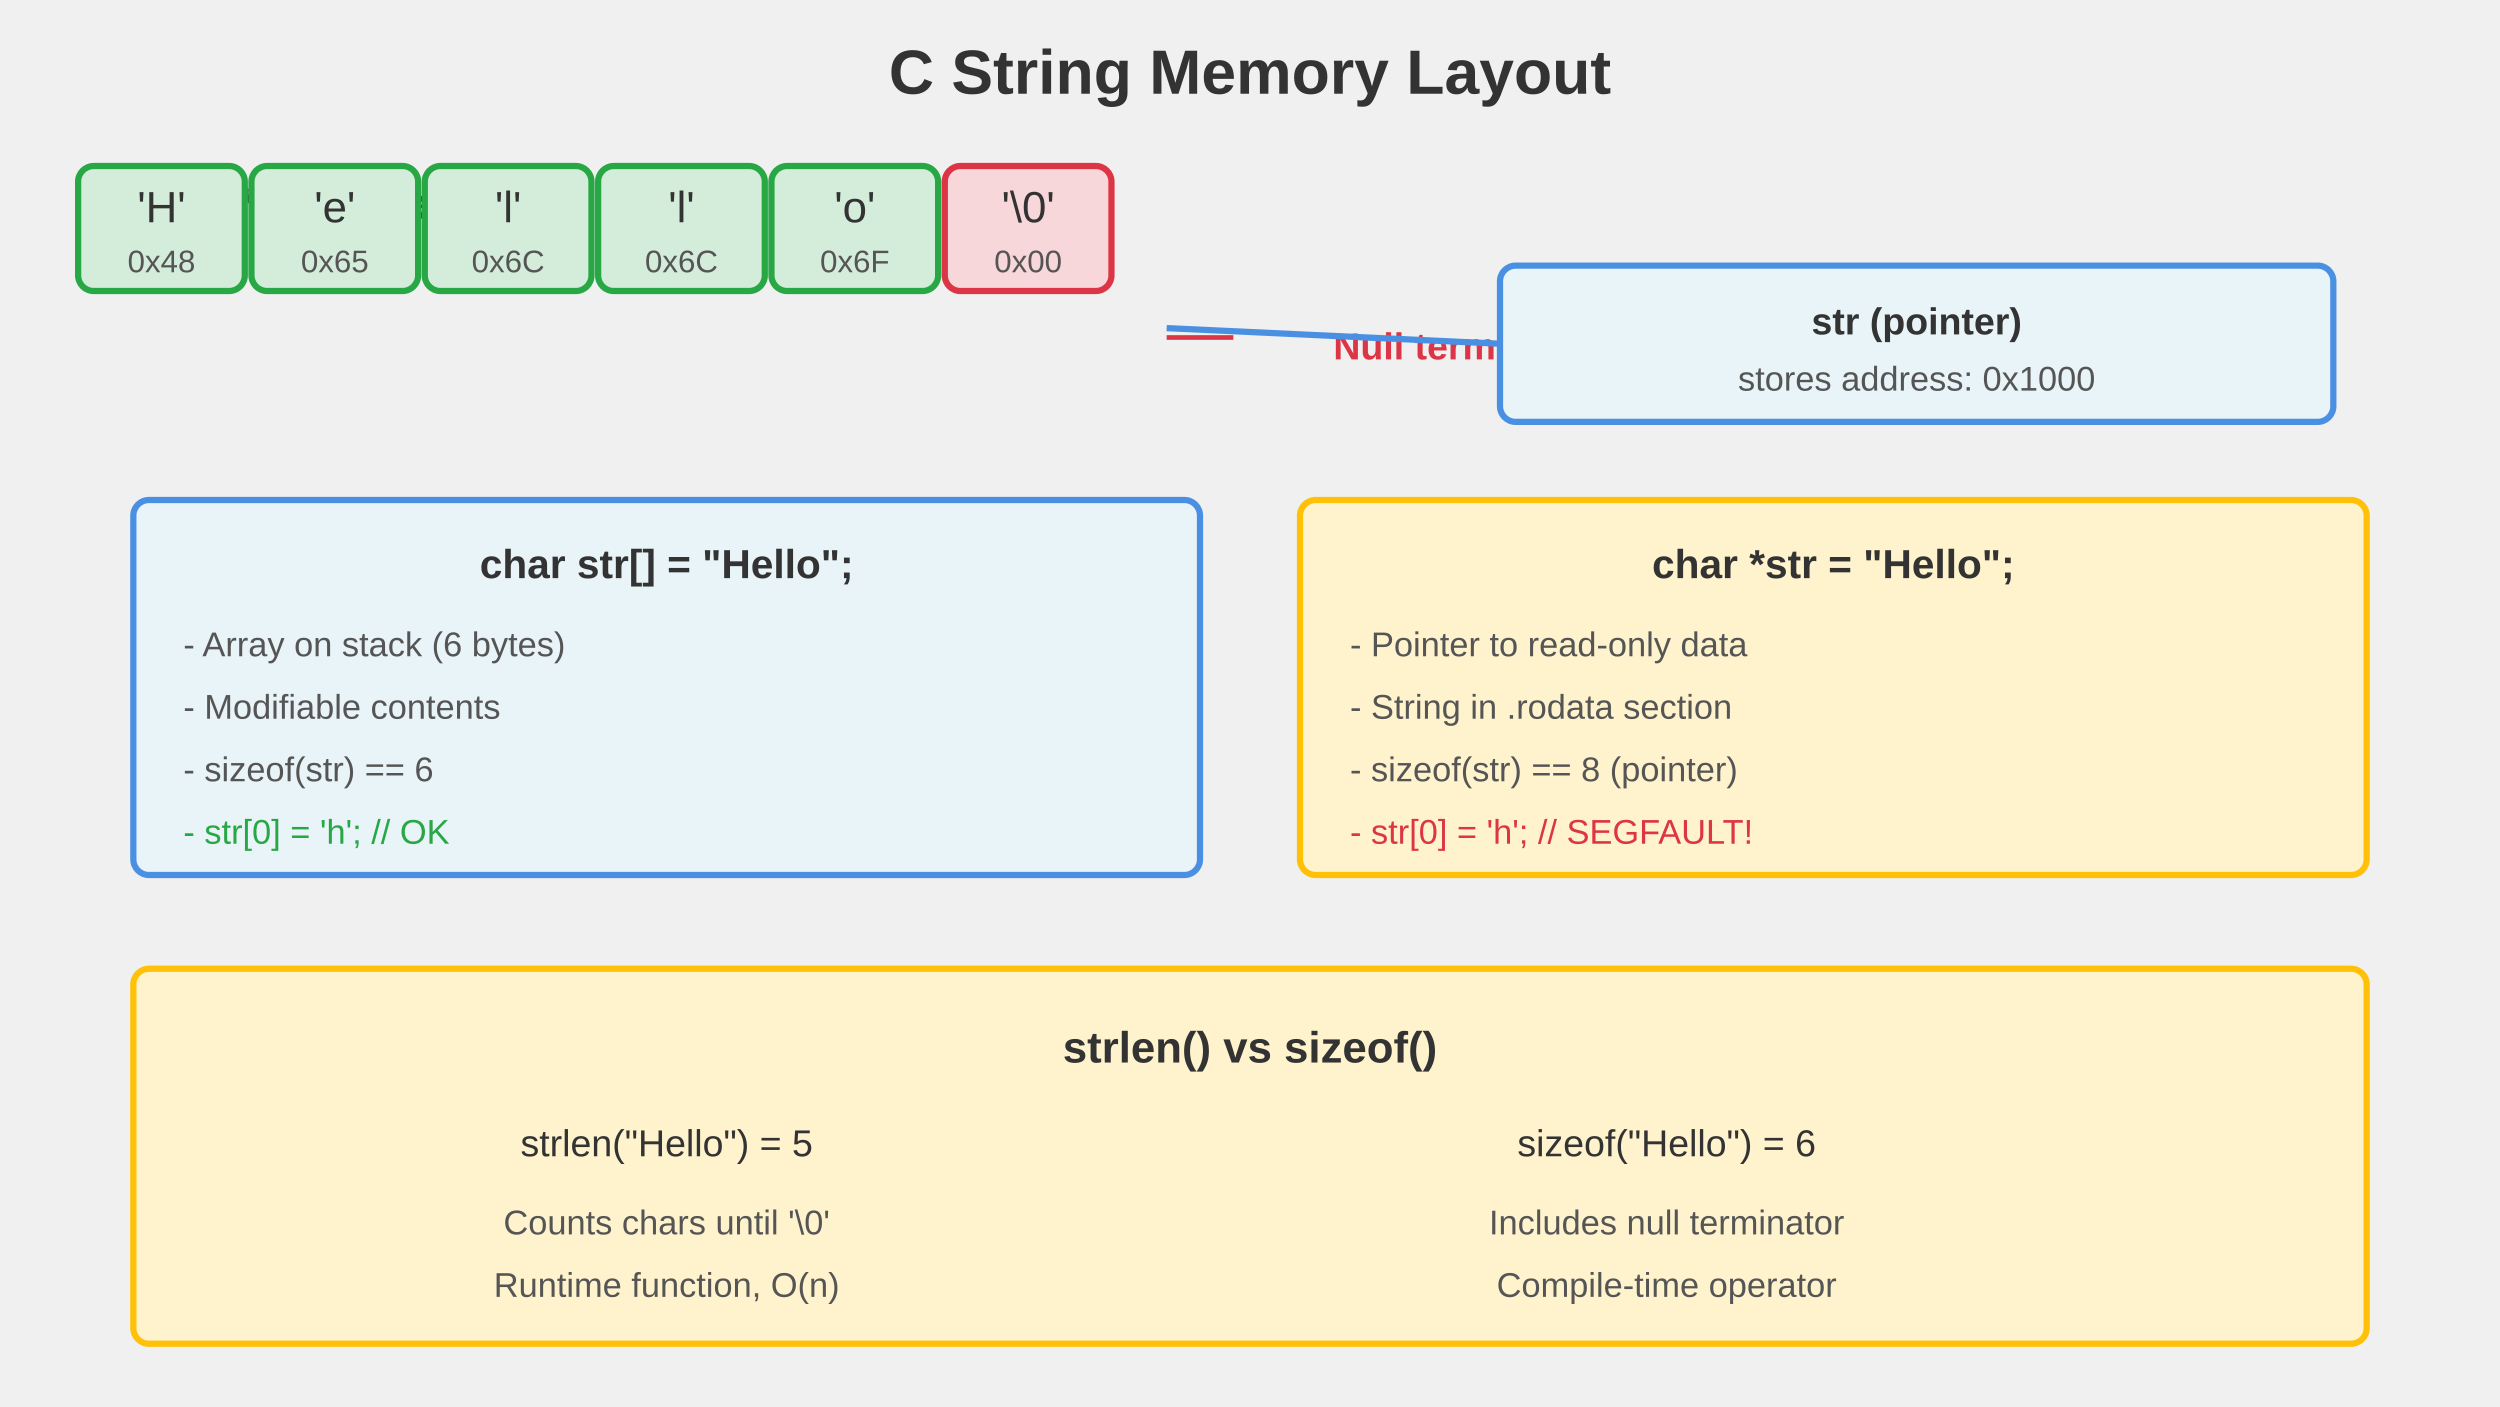
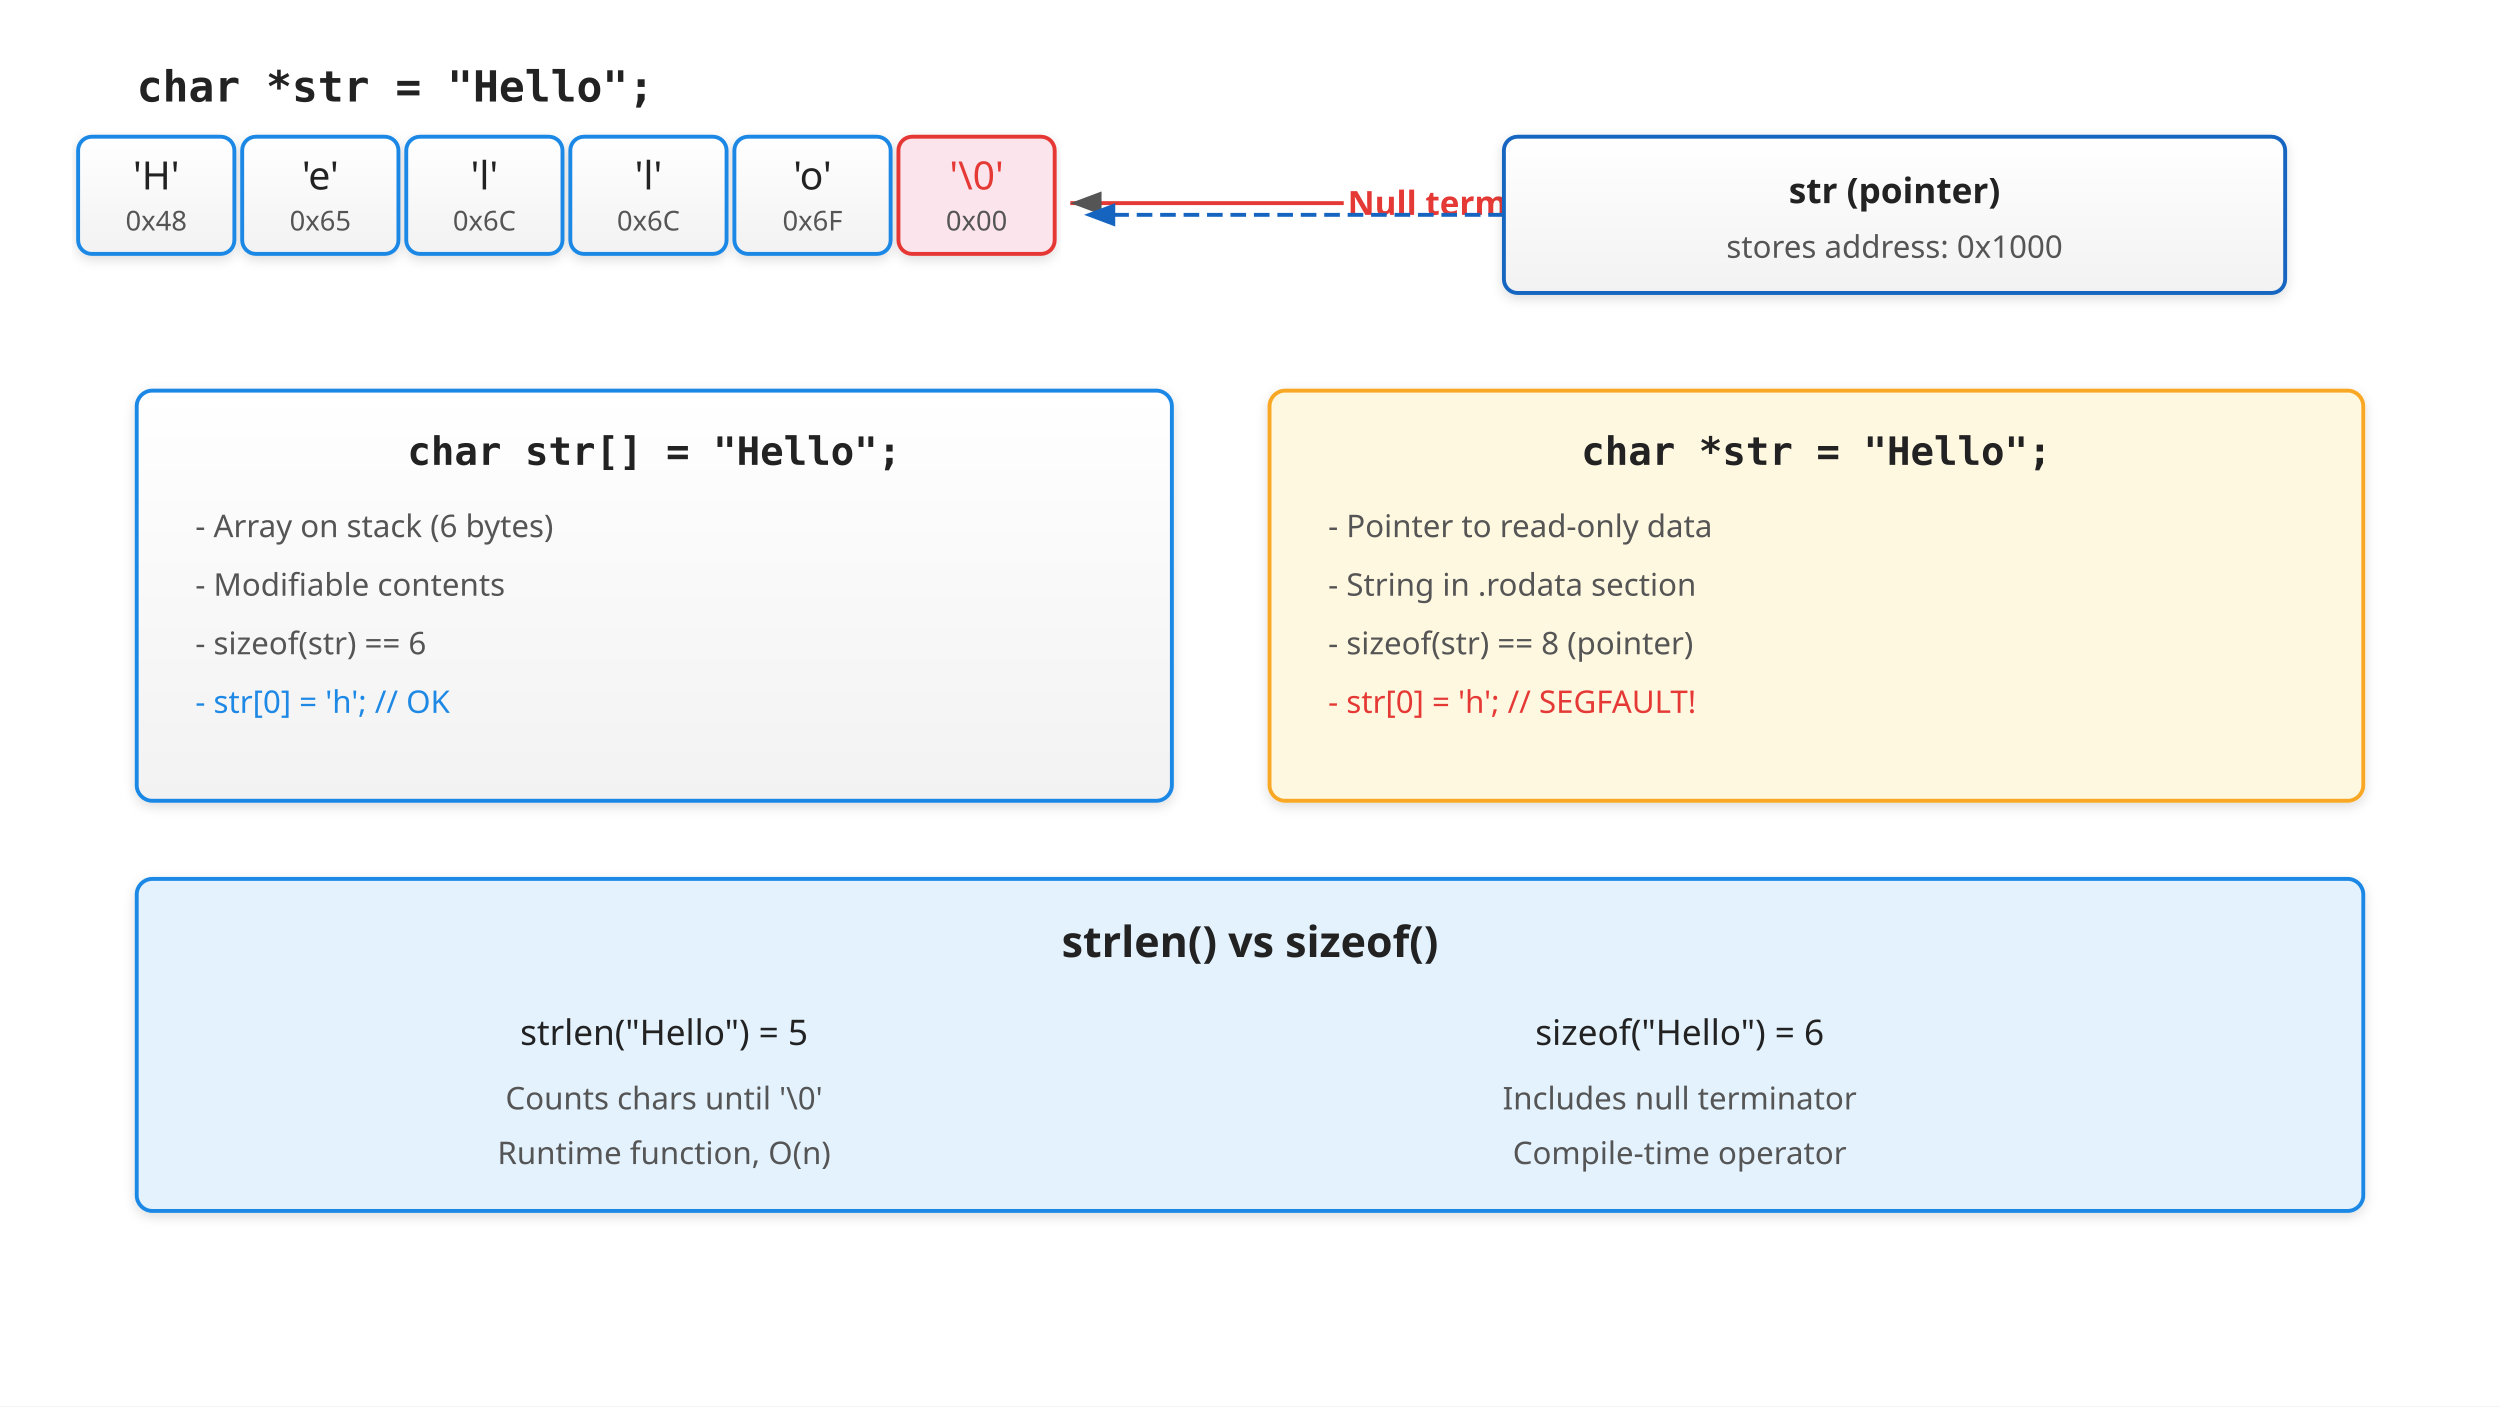
- <svg xmlns="http://www.w3.org/2000/svg" viewBox="0 0 1280 720" font-family="Arial, sans-serif">
+ <svg xmlns="http://www.w3.org/2000/svg" viewBox="0 0 1280 720" font-family="sans-serif">
  <defs>
-     <marker id="arrow" markerWidth="17.067" markerHeight="11.2" refX="17.067" refY="5.6" orient="auto">
-       <polygon points="0,16 5.973,0" fill="#4a90e2" />
+     <linearGradient id="grad-accent" x1="0" y1="0" x2="0" y2="1">
+       <stop offset="0%" stop-color="#1e88e5" />
+       <stop offset="100%" stop-color="#1565c0" />
+     </linearGradient>
+     <linearGradient id="grad-surface" x1="0" y1="0" x2="0" y2="1">
+       <stop offset="0%" stop-color="#ffffff" />
+       <stop offset="100%" stop-color="#f2f2f2" />
+     </linearGradient>
+     <filter id="shadow" x="-4%" y="-8%" width="108%" height="124%">
+       <feDropShadow dx="0" dy="2" stdDeviation="3" flood-color="#00000022" />
+     </filter>
+     <marker id="arrow" markerWidth="10" markerHeight="10" refX="9" refY="5" orient="auto">
+       <path d="M1,2 L9,5 L1,8 Z" fill="#555555" />
+     </marker>
+     <marker id="arrow-accent" markerWidth="10" markerHeight="10" refX="9" refY="5" orient="auto">
+       <path d="M1,2 L9,5 L1,8 Z" fill="#1565c0" />
    </marker>
  </defs>
-   <text x="640" y="48" text-anchor="middle" font-size="32" font-weight="bold" fill="#333">C String Memory Layout</text>
-   <text x="68.267" y="112" font-size="22.4" font-weight="bold" fill="#333">char *str = "Hello";</text>
-   <g transform="translate(40, 85)">
-     <rect x="0" y="0" width="85.333" height="64" rx="8" fill="#d4edda" stroke="#28a745" stroke-width="3.2" />
-     <text x="42.667" y="28.8" text-anchor="middle" font-size="22.4" fill="#333">'H'</text>
-     <text x="42.667" y="54.4" text-anchor="middle" font-size="16" fill="#555">0x48</text>
-     <rect x="88.747" y="0" width="85.333" height="64" rx="8" fill="#d4edda" stroke="#28a745" stroke-width="3.2" />
-     <text x="131.413" y="28.8" text-anchor="middle" font-size="22.4" fill="#333">'e'</text>
-     <text x="131.413" y="54.4" text-anchor="middle" font-size="16" fill="#555">0x65</text>
-     <rect x="177.493" y="0" width="85.333" height="64" rx="8" fill="#d4edda" stroke="#28a745" stroke-width="3.2" />
-     <text x="220.16" y="28.8" text-anchor="middle" font-size="22.4" fill="#333">'l'</text>
-     <text x="220.16" y="54.4" text-anchor="middle" font-size="16" fill="#555">0x6C</text>
-     <rect x="266.24" y="0" width="85.333" height="64" rx="8" fill="#d4edda" stroke="#28a745" stroke-width="3.2" />
-     <text x="308.907" y="28.8" text-anchor="middle" font-size="22.4" fill="#333">'l'</text>
-     <text x="308.907" y="54.4" text-anchor="middle" font-size="16" fill="#555">0x6C</text>
-     <rect x="354.987" y="0" width="85.333" height="64" rx="8" fill="#d4edda" stroke="#28a745" stroke-width="3.2" />
-     <text x="397.653" y="28.8" text-anchor="middle" font-size="22.4" fill="#333">'o'</text>
-     <text x="397.653" y="54.4" text-anchor="middle" font-size="16" fill="#555">0x6F</text>
-     <rect x="443.733" y="0" width="85.333" height="64" rx="8" fill="#f8d7da" stroke="#dc3545" stroke-width="3.2" />
-     <text x="486.4" y="28.8" text-anchor="middle" font-size="22.4" fill="#333">'\0'</text>
-     <text x="486.4" y="54.4" text-anchor="middle" font-size="16" fill="#555">0x00</text>
-   </g>
-   <text x="682.667" y="184" font-size="19.2" fill="#dc3545" font-weight="bold">Null terminator</text>
-   <line x1="631.467" y1="172.8" x2="597.333" y2="172.8" stroke="#dc3545" stroke-width="2.4" marker-end="url(#arrow)" />
-   <rect x="768" y="136" width="426.667" height="80" rx="8" fill="#e8f4f8" stroke="#4a90e2" stroke-width="3.2" />
-   <text x="981.333" y="171.2" text-anchor="middle" font-size="19.2" font-weight="bold" fill="#333">str (pointer)</text>
-   <text x="981.333" y="200" text-anchor="middle" font-size="17.6" fill="#555">stores address: 0x1000</text>
-   <line x1="768" y1="176" x2="597.333" y2="168" stroke="#4a90e2" stroke-width="3.2" marker-end="url(#arrow)" />
-   <rect x="68.267" y="256" width="546.133" height="192" rx="8" fill="#e8f4f8" stroke="#4a90e2" stroke-width="3.2" />
-   <text x="341.333" y="296" text-anchor="middle" font-size="20.8" font-weight="bold" fill="#333">char str[] = "Hello";</text>
-   <text x="93.867" y="336" font-size="17.6" fill="#555">- Array on stack (6 bytes)</text>
-   <text x="93.867" y="368" font-size="17.6" fill="#555">- Modifiable contents</text>
-   <text x="93.867" y="400" font-size="17.6" fill="#555">- sizeof(str) == 6</text>
-   <text x="93.867" y="432" font-size="17.6" fill="#28a745">- str[0] = 'h'; // OK</text>
-   <rect x="665.6" y="256" width="546.133" height="192" rx="8" fill="#fff3cd" stroke="#ffc107" stroke-width="3.2" />
-   <text x="938.667" y="296" text-anchor="middle" font-size="20.8" font-weight="bold" fill="#333">char *str = "Hello";</text>
-   <text x="691.2" y="336" font-size="17.6" fill="#555">- Pointer to read-only data</text>
-   <text x="691.2" y="368" font-size="17.6" fill="#555">- String in .rodata section</text>
-   <text x="691.2" y="400" font-size="17.6" fill="#555">- sizeof(str) == 8 (pointer)</text>
-   <text x="691.2" y="432" font-size="17.6" fill="#dc3545">- str[0] = 'h'; // SEGFAULT!</text>
-   <rect x="68.267" y="496" width="1143.467" height="192" rx="8" fill="#fff3cd" stroke="#ffc107" stroke-width="3.2" />
-   <text x="640" y="544" text-anchor="middle" font-size="22.4" font-weight="bold" fill="#333">strlen() vs sizeof()</text>
-   <text x="341.333" y="592" text-anchor="middle" font-size="19.2" fill="#333">strlen("Hello") = 5</text>
-   <text x="341.333" y="632" text-anchor="middle" font-size="17.6" fill="#555">Counts chars until '\0'</text>
-   <text x="341.333" y="664" text-anchor="middle" font-size="17.6" fill="#555">Runtime function, O(n)</text>
-   <text x="853.333" y="592" text-anchor="middle" font-size="19.2" fill="#333">sizeof("Hello") = 6</text>
-   <text x="853.333" y="632" text-anchor="middle" font-size="17.6" fill="#555">Includes null terminator</text>
-   <text x="853.333" y="664" text-anchor="middle" font-size="17.6" fill="#555">Compile-time operator</text>
+   <rect width="1280" height="720" fill="#ffffff" />
+   <text x="70" y="52" font-size="22" font-weight="bold" fill="#222222" font-family="monospace">char *str = "Hello";</text>
+   <rect x="40" y="70" width="80" height="60" rx="7" fill="url(#grad-surface)" stroke="#1e88e5" stroke-width="2" filter="url(#shadow)" />
+   <text x="80" y="97" text-anchor="middle" font-size="20" fill="#222222">'H'</text>
+   <text x="80" y="118" text-anchor="middle" font-size="14" fill="#555555">0x48</text>
+   <rect x="124" y="70" width="80" height="60" rx="7" fill="url(#grad-surface)" stroke="#1e88e5" stroke-width="2" filter="url(#shadow)" />
+   <text x="164" y="97" text-anchor="middle" font-size="20" fill="#222222">'e'</text>
+   <text x="164" y="118" text-anchor="middle" font-size="14" fill="#555555">0x65</text>
+   <rect x="208" y="70" width="80" height="60" rx="7" fill="url(#grad-surface)" stroke="#1e88e5" stroke-width="2" filter="url(#shadow)" />
+   <text x="248" y="97" text-anchor="middle" font-size="20" fill="#222222">'l'</text>
+   <text x="248" y="118" text-anchor="middle" font-size="14" fill="#555555">0x6C</text>
+   <rect x="292" y="70" width="80" height="60" rx="7" fill="url(#grad-surface)" stroke="#1e88e5" stroke-width="2" filter="url(#shadow)" />
+   <text x="332" y="97" text-anchor="middle" font-size="20" fill="#222222">'l'</text>
+   <text x="332" y="118" text-anchor="middle" font-size="14" fill="#555555">0x6C</text>
+   <rect x="376" y="70" width="80" height="60" rx="7" fill="url(#grad-surface)" stroke="#1e88e5" stroke-width="2" filter="url(#shadow)" />
+   <text x="416" y="97" text-anchor="middle" font-size="20" fill="#222222">'o'</text>
+   <text x="416" y="118" text-anchor="middle" font-size="14" fill="#555555">0x6F</text>
+   <rect x="460" y="70" width="80" height="60" rx="7" fill="#fce4ec" stroke="#e53935" stroke-width="2" filter="url(#shadow)" />
+   <text x="500" y="97" text-anchor="middle" font-size="20" fill="#e53935">'\0'</text>
+   <text x="500" y="118" text-anchor="middle" font-size="14" fill="#555555">0x00</text>
+   <text x="690" y="110" font-size="17" fill="#e53935" font-weight="bold">Null terminator</text>
+   <line x1="688" y1="104" x2="548" y2="104" stroke="#e53935" stroke-width="2" marker-end="url(#arrow)" />
+   <rect x="770" y="70" width="400" height="80" rx="7" fill="url(#grad-surface)" stroke="#1565c0" stroke-width="2" filter="url(#shadow)" />
+   <text x="970" y="104" text-anchor="middle" font-size="18" font-weight="bold" fill="#222222">str (pointer)</text>
+   <text x="970" y="132" text-anchor="middle" font-size="16" fill="#555555">stores address: 0x1000</text>
+   <line x1="770" y1="110" x2="555" y2="110" stroke="#1565c0" stroke-width="2" stroke-dasharray="8 4" marker-end="url(#arrow-accent)" />
+   <rect x="70" y="200" width="530" height="210" rx="8" fill="url(#grad-surface)" stroke="#1e88e5" stroke-width="2" filter="url(#shadow)" />
+   <text x="335" y="238" text-anchor="middle" font-size="20" font-weight="bold" fill="#222222" font-family="monospace">char str[] = "Hello";</text>
+   <text x="100" y="275" font-size="16" fill="#555555">- Array on stack (6 bytes)</text>
+   <text x="100" y="305" font-size="16" fill="#555555">- Modifiable contents</text>
+   <text x="100" y="335" font-size="16" fill="#555555">- sizeof(str) == 6</text>
+   <text x="100" y="365" font-size="16" fill="#1e88e5">- str[0] = 'h'; // OK</text>
+   <rect x="650" y="200" width="560" height="210" rx="8" fill="#fff8e1" stroke="#f9a825" stroke-width="2" filter="url(#shadow)" />
+   <text x="930" y="238" text-anchor="middle" font-size="20" font-weight="bold" fill="#222222" font-family="monospace">char *str = "Hello";</text>
+   <text x="680" y="275" font-size="16" fill="#555555">- Pointer to read-only data</text>
+   <text x="680" y="305" font-size="16" fill="#555555">- String in .rodata section</text>
+   <text x="680" y="335" font-size="16" fill="#555555">- sizeof(str) == 8 (pointer)</text>
+   <text x="680" y="365" font-size="16" fill="#e53935">- str[0] = 'h'; // SEGFAULT!</text>
+   <rect x="70" y="450" width="1140" height="170" rx="8" fill="#e3f2fd" stroke="#1e88e5" stroke-width="2" filter="url(#shadow)" />
+   <text x="640" y="490" text-anchor="middle" font-size="22" font-weight="bold" fill="#222222">strlen() vs sizeof()</text>
+   <text x="340" y="535" text-anchor="middle" font-size="18" fill="#222222">strlen("Hello") = 5</text>
+   <text x="340" y="568" text-anchor="middle" font-size="16" fill="#555555">Counts chars until '\0'</text>
+   <text x="340" y="596" text-anchor="middle" font-size="16" fill="#555555">Runtime function, O(n)</text>
+   <text x="860" y="535" text-anchor="middle" font-size="18" fill="#222222">sizeof("Hello") = 6</text>
+   <text x="860" y="568" text-anchor="middle" font-size="16" fill="#555555">Includes null terminator</text>
+   <text x="860" y="596" text-anchor="middle" font-size="16" fill="#555555">Compile-time operator</text>
</svg>
